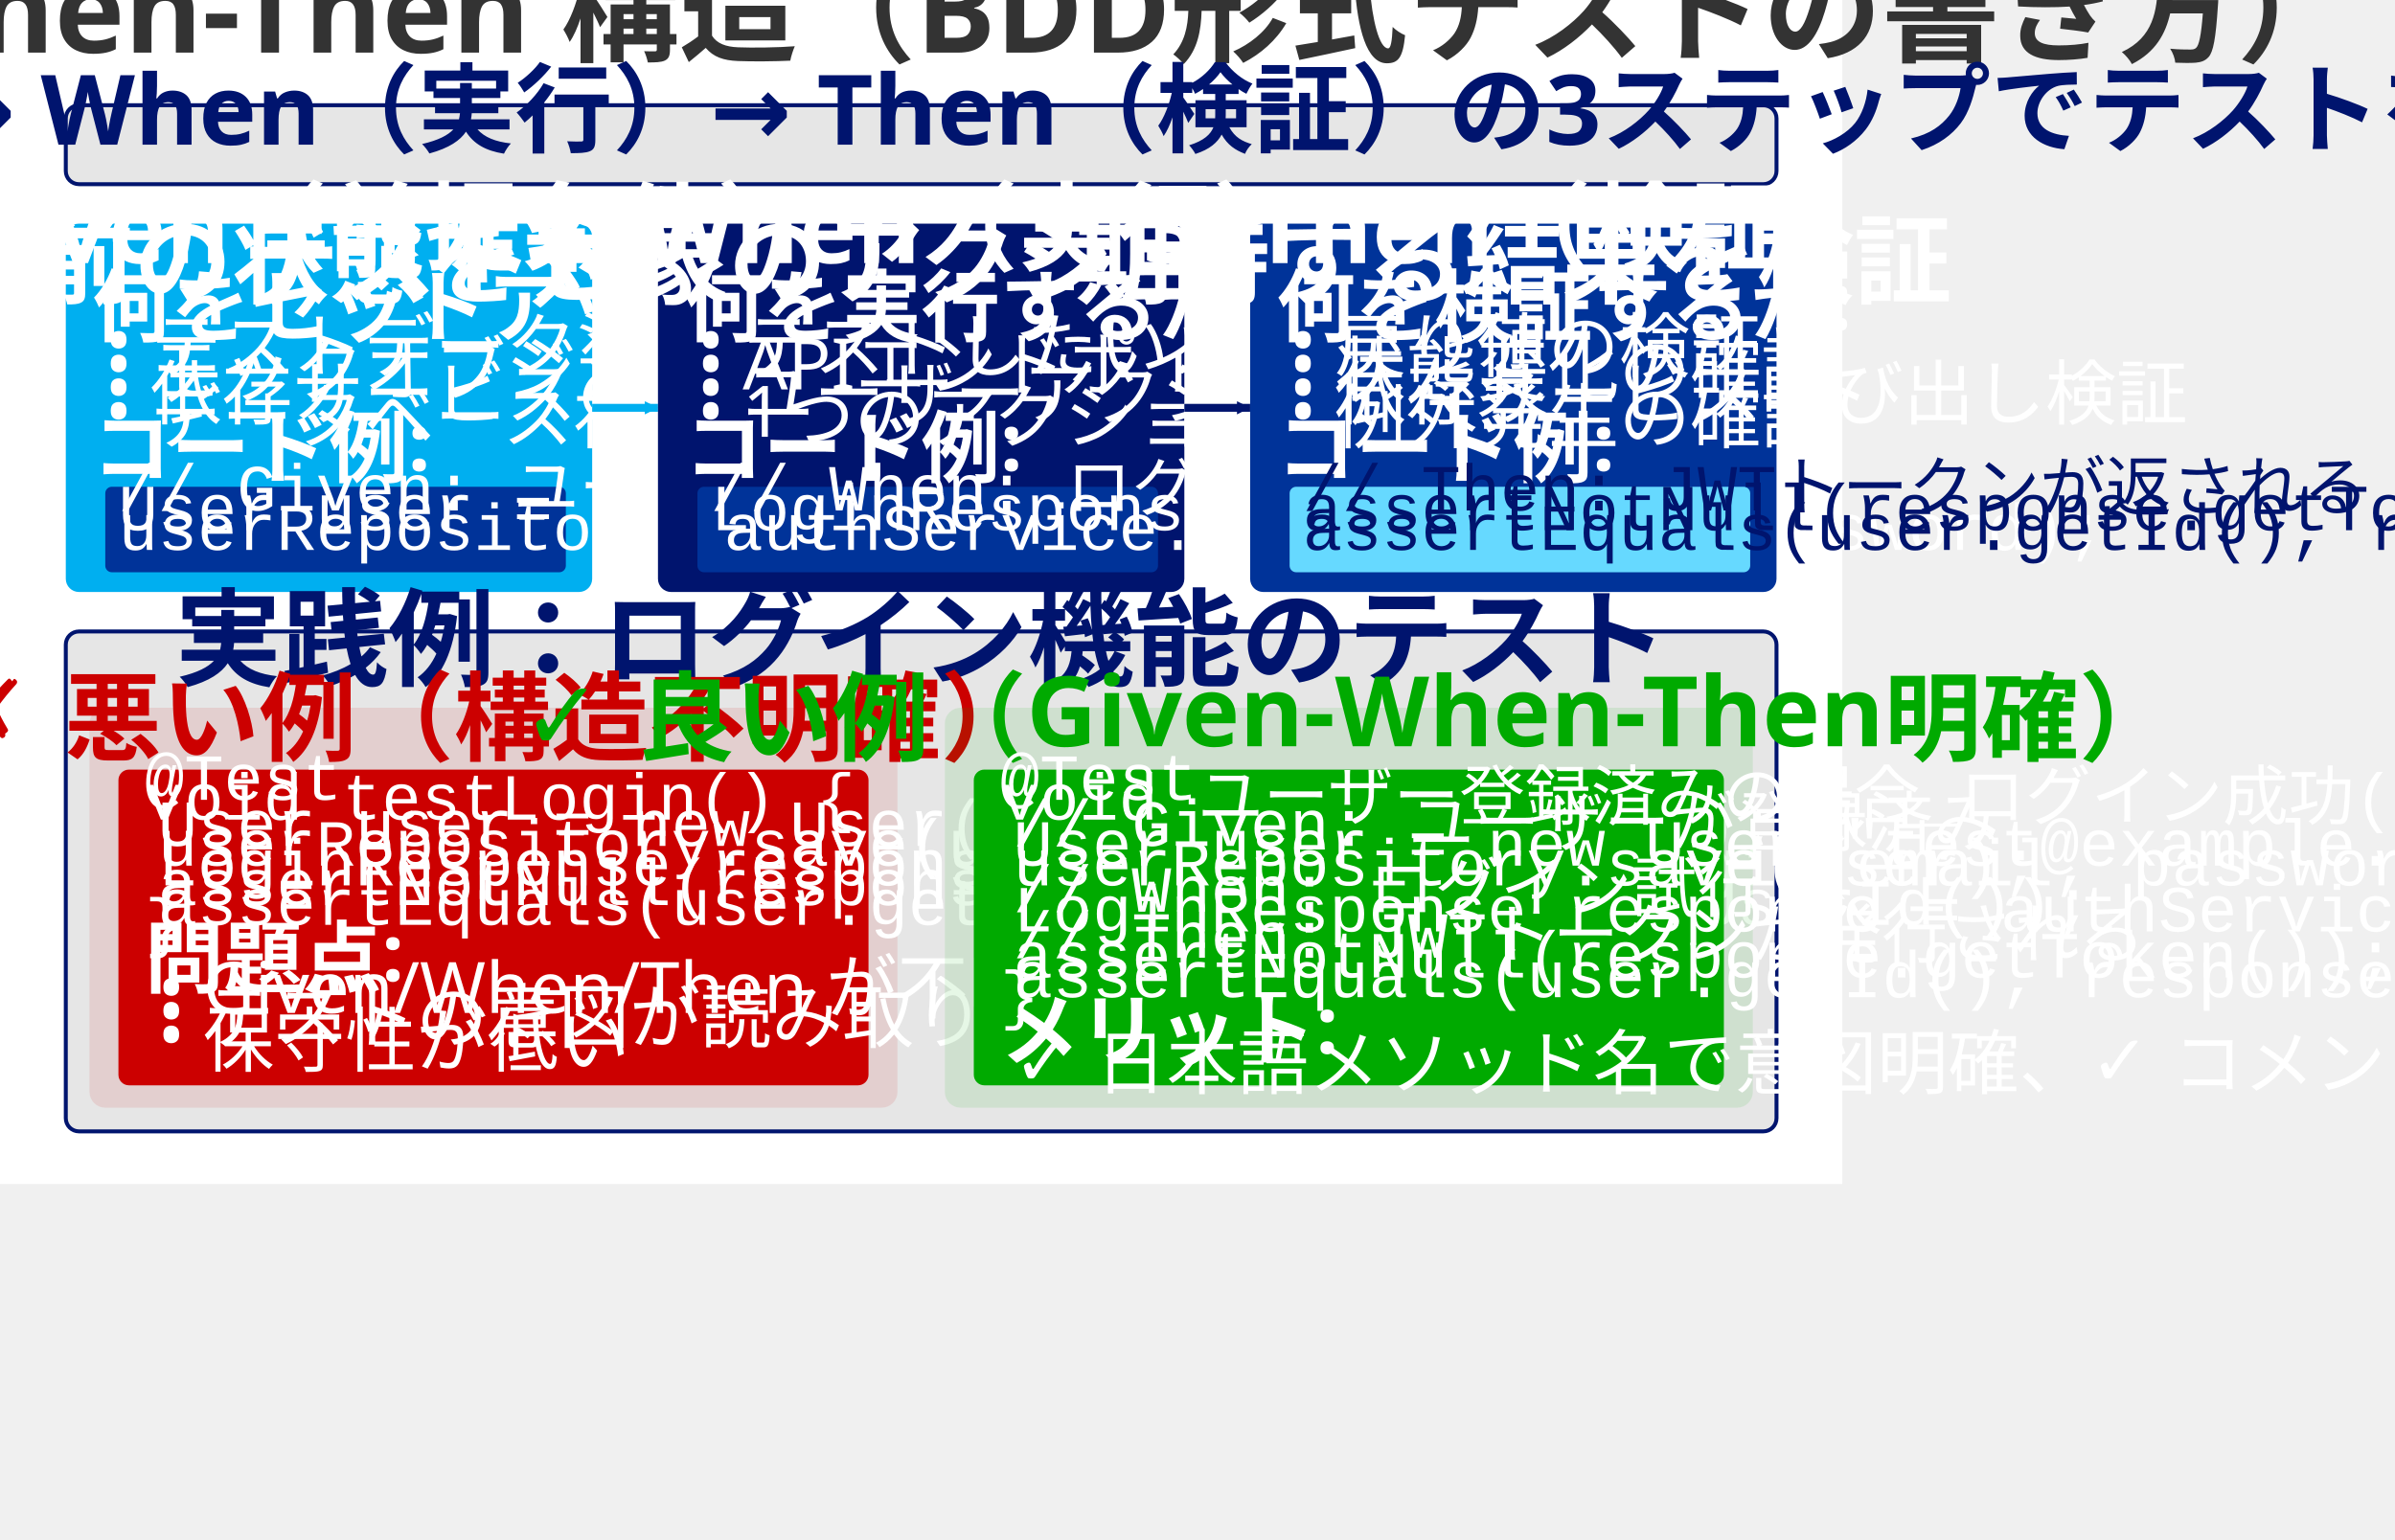
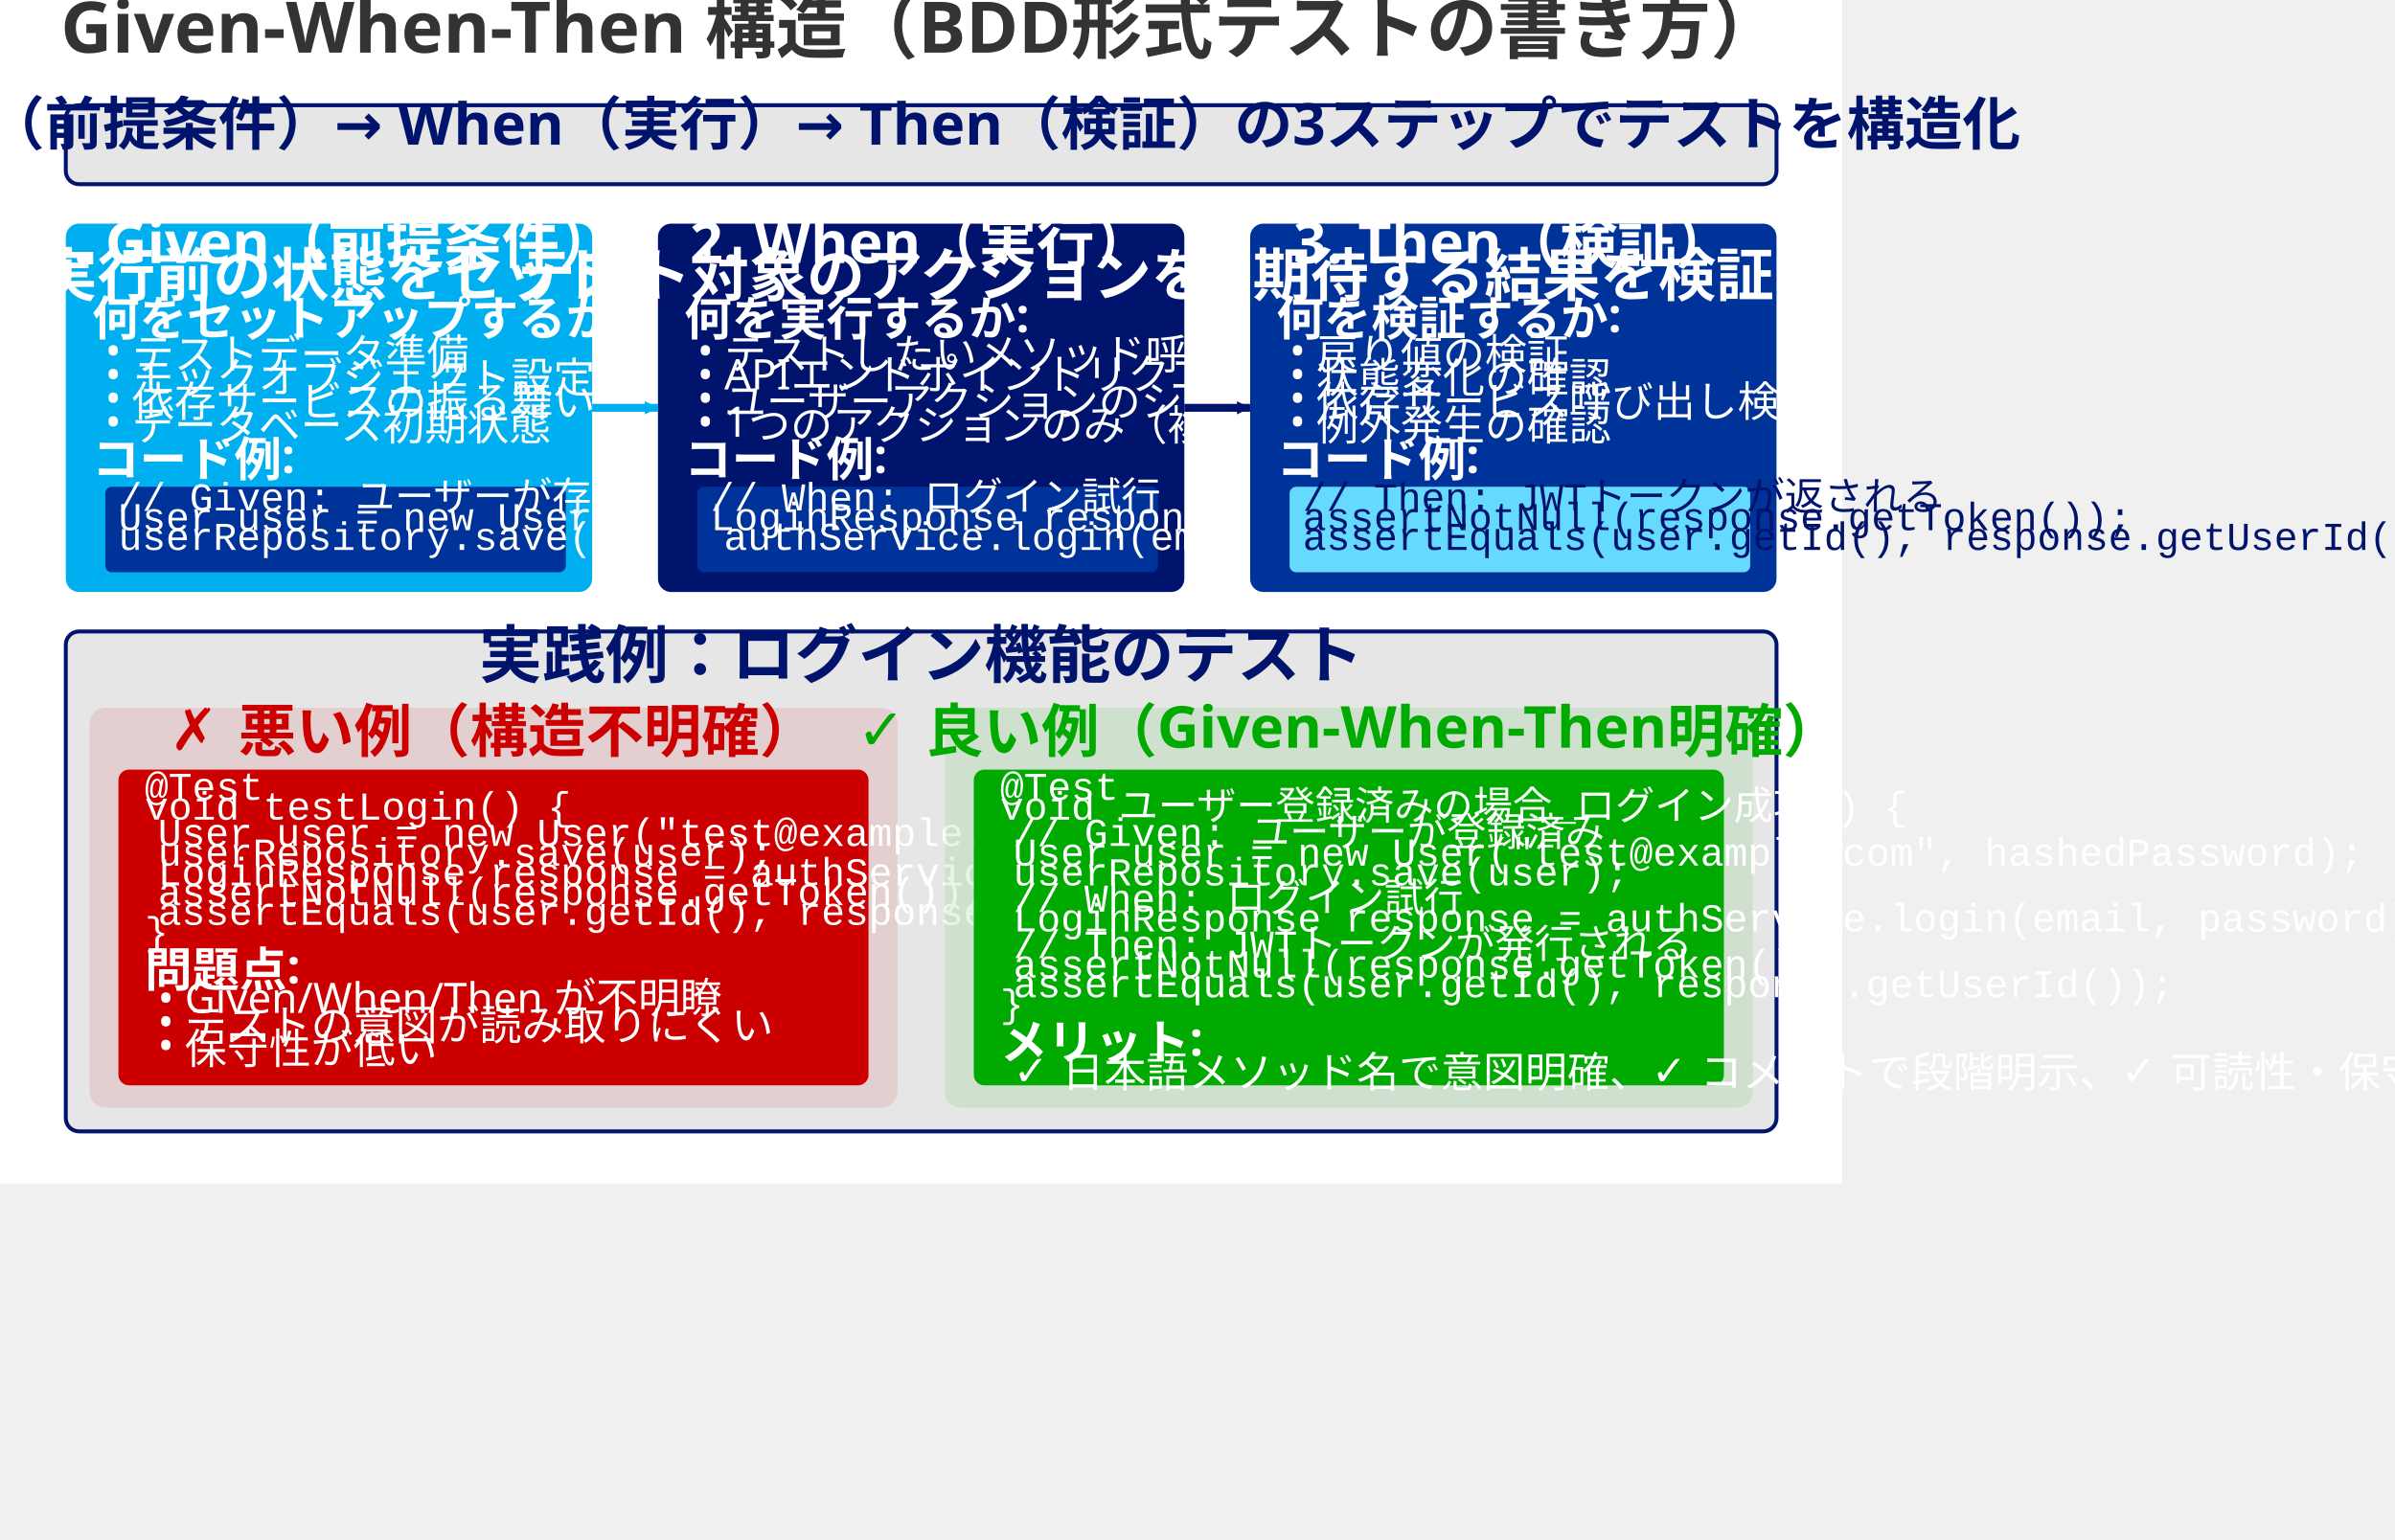
<svg xmlns="http://www.w3.org/2000/svg" viewBox="0 0 1820 1170">
  <defs>
    <style>
-       .title { font-family: 'Noto Sans JP', sans-serif; font-size: 90px; font-weight: bold; fill: #333333; }
-       .phase-title { font-family: 'Noto Sans JP', sans-serif; font-size: 74px; font-weight: bold; fill: white; }
-       .code-text { font-family: 'Courier New', monospace; font-size: 50px; fill: white; }
+       .title { font-family: 'Noto Sans JP', sans-serif; font-size: 54px; font-weight: bold; fill: #333333; }
+       .phase-title { font-family: 'Noto Sans JP', sans-serif; font-size: 44px; font-weight: bold; fill: white; }
+       .code-text { font-family: 'Courier New', monospace; font-size: 30px; fill: white; }
    </style>
  </defs>
  <rect width="1400" height="900" fill="#FFFFFF" />
  <text x="700" y="40" class="title" text-anchor="middle">Given-When-Then 構造（BDD形式テストの書き方）</text>
  <rect x="50" y="80" width="1300" height="60" fill="#E6E6E6" stroke="#00146E" stroke-width="3" rx="10" />
-   <text x="700" y="110" style="font-family: 'Noto Sans JP', sans-serif; font-size: 74px; fill: #00146E; text-anchor: middle; font-weight: bold;">
+   <text x="700" y="110" style="font-family: 'Noto Sans JP', sans-serif; font-size: 44px; fill: #00146E; text-anchor: middle; font-weight: bold;">
    Given（前提条件）→ When（実行）→ Then（検証）の3ステップでテストを構造化
  </text>
  <rect x="50" y="170" width="400" height="280" fill="#00AFF0" rx="10" />
  <text x="250" y="200" class="phase-title" text-anchor="middle">1. Given（前提条件）</text>
-   <text x="250" y="225" class="phase-title" text-anchor="middle" font-size="28">テスト実行前の状態をセットアップ</text>
-   <text x="70" y="255" style="font-family: 'Noto Sans JP', sans-serif; font-size: 60px; fill: white; font-weight: bold;">
+   <text x="250" y="225" class="phase-title" text-anchor="middle" font-size="16">テスト実行前の状態をセットアップ</text>
+   <text x="70" y="255" style="font-family: 'Noto Sans JP', sans-serif; font-size: 36px; fill: white; font-weight: bold;">
    何をセットアップするか:
  </text>
-   <text x="80" y="278" style="font-family: 'Noto Sans JP', sans-serif; font-size: 54px; fill: white;">
+   <text x="80" y="278" style="font-family: 'Noto Sans JP', sans-serif; font-size: 32px; fill: white;">
    • テストデータ準備
  </text>
-   <text x="80" y="296" style="font-family: 'Noto Sans JP', sans-serif; font-size: 54px; fill: white;">
+   <text x="80" y="296" style="font-family: 'Noto Sans JP', sans-serif; font-size: 32px; fill: white;">
    • モックオブジェクト設定
  </text>
-   <text x="80" y="314" style="font-family: 'Noto Sans JP', sans-serif; font-size: 54px; fill: white;">
+   <text x="80" y="314" style="font-family: 'Noto Sans JP', sans-serif; font-size: 32px; fill: white;">
    • 依存サービスの振る舞い定義
  </text>
-   <text x="80" y="332" style="font-family: 'Noto Sans JP', sans-serif; font-size: 54px; fill: white;">
+   <text x="80" y="332" style="font-family: 'Noto Sans JP', sans-serif; font-size: 32px; fill: white;">
    • データベース初期状態
  </text>
-   <text x="70" y="362" style="font-family: 'Noto Sans JP', sans-serif; font-size: 60px; fill: white; font-weight: bold;">
+   <text x="70" y="362" style="font-family: 'Noto Sans JP', sans-serif; font-size: 36px; fill: white; font-weight: bold;">
    コード例:
  </text>
  <rect x="80" y="370" width="350" height="65" fill="#003399" rx="5" />
  <text x="90" y="388" class="code-text">// Given: ユーザーが存在する</text>
  <text x="90" y="403" class="code-text">User user = new User("test@example.com");</text>
  <text x="90" y="418" class="code-text">userRepository.save(user);</text>
  <line x1="450" y1="310" x2="500" y2="310" stroke="#00AFF0" stroke-width="6" />
  <polygon points="500,310 490,305 490,315" fill="#00AFF0" />
  <rect x="500" y="170" width="400" height="280" fill="#00146E" rx="10" />
  <text x="700" y="200" class="phase-title" text-anchor="middle">2. When（実行）</text>
-   <text x="700" y="225" class="phase-title" text-anchor="middle" font-size="28">テスト対象のアクションを実行</text>
-   <text x="520" y="255" style="font-family: 'Noto Sans JP', sans-serif; font-size: 60px; fill: white; font-weight: bold;">
+   <text x="700" y="225" class="phase-title" text-anchor="middle" font-size="16">テスト対象のアクションを実行</text>
+   <text x="520" y="255" style="font-family: 'Noto Sans JP', sans-serif; font-size: 36px; fill: white; font-weight: bold;">
    何を実行するか:
  </text>
-   <text x="530" y="278" style="font-family: 'Noto Sans JP', sans-serif; font-size: 54px; fill: white;">
+   <text x="530" y="278" style="font-family: 'Noto Sans JP', sans-serif; font-size: 32px; fill: white;">
    • テストしたいメソッド呼び出し
  </text>
-   <text x="530" y="296" style="font-family: 'Noto Sans JP', sans-serif; font-size: 54px; fill: white;">
+   <text x="530" y="296" style="font-family: 'Noto Sans JP', sans-serif; font-size: 32px; fill: white;">
    • APIエンドポイントリクエスト
  </text>
-   <text x="530" y="314" style="font-family: 'Noto Sans JP', sans-serif; font-size: 54px; fill: white;">
+   <text x="530" y="314" style="font-family: 'Noto Sans JP', sans-serif; font-size: 32px; fill: white;">
    • ユーザーアクションのシミュレート
  </text>
-   <text x="530" y="332" style="font-family: 'Noto Sans JP', sans-serif; font-size: 54px; fill: white;">
+   <text x="530" y="332" style="font-family: 'Noto Sans JP', sans-serif; font-size: 32px; fill: white;">
    • 1つのアクションのみ（複数禁止）
  </text>
-   <text x="520" y="362" style="font-family: 'Noto Sans JP', sans-serif; font-size: 60px; fill: white; font-weight: bold;">
+   <text x="520" y="362" style="font-family: 'Noto Sans JP', sans-serif; font-size: 36px; fill: white; font-weight: bold;">
    コード例:
  </text>
  <rect x="530" y="370" width="350" height="65" fill="#003399" rx="5" />
  <text x="540" y="388" class="code-text">// When: ログイン試行</text>
  <text x="540" y="403" class="code-text">LoginResponse response =</text>
  <text x="550" y="418" class="code-text">authService.login(email, password);</text>
  <line x1="900" y1="310" x2="950" y2="310" stroke="#00146E" stroke-width="6" />
  <polygon points="950,310 940,305 940,315" fill="#00146E" />
  <rect x="950" y="170" width="400" height="280" fill="#003399" rx="10" />
  <text x="1150" y="200" class="phase-title" text-anchor="middle">3. Then（検証）</text>
-   <text x="1150" y="225" class="phase-title" text-anchor="middle" font-size="28">期待する結果を検証</text>
-   <text x="970" y="255" style="font-family: 'Noto Sans JP', sans-serif; font-size: 60px; fill: white; font-weight: bold;">
+   <text x="1150" y="225" class="phase-title" text-anchor="middle" font-size="16">期待する結果を検証</text>
+   <text x="970" y="255" style="font-family: 'Noto Sans JP', sans-serif; font-size: 36px; fill: white; font-weight: bold;">
    何を検証するか:
  </text>
-   <text x="980" y="278" style="font-family: 'Noto Sans JP', sans-serif; font-size: 54px; fill: white;">
+   <text x="980" y="278" style="font-family: 'Noto Sans JP', sans-serif; font-size: 32px; fill: white;">
    • 戻り値の検証
  </text>
-   <text x="980" y="296" style="font-family: 'Noto Sans JP', sans-serif; font-size: 54px; fill: white;">
+   <text x="980" y="296" style="font-family: 'Noto Sans JP', sans-serif; font-size: 32px; fill: white;">
    • 状態変化の確認
  </text>
-   <text x="980" y="314" style="font-family: 'Noto Sans JP', sans-serif; font-size: 54px; fill: white;">
+   <text x="980" y="314" style="font-family: 'Noto Sans JP', sans-serif; font-size: 32px; fill: white;">
    • 依存サービス呼び出し検証
  </text>
-   <text x="980" y="332" style="font-family: 'Noto Sans JP', sans-serif; font-size: 54px; fill: white;">
+   <text x="980" y="332" style="font-family: 'Noto Sans JP', sans-serif; font-size: 32px; fill: white;">
    • 例外発生の確認
  </text>
-   <text x="970" y="362" style="font-family: 'Noto Sans JP', sans-serif; font-size: 60px; fill: white; font-weight: bold;">
+   <text x="970" y="362" style="font-family: 'Noto Sans JP', sans-serif; font-size: 36px; fill: white; font-weight: bold;">
    コード例:
  </text>
  <rect x="980" y="370" width="350" height="65" fill="#66D9FF" rx="5" />
-   <text x="990" y="388" style="font-family: 'Courier New', monospace; font-size: 50px; fill: #00146E;">// Then: JWTトークンが返される</text>
-   <text x="990" y="403" style="font-family: 'Courier New', monospace; font-size: 50px; fill: #00146E;">assertNotNull(response.getToken());</text>
-   <text x="990" y="418" style="font-family: 'Courier New', monospace; font-size: 50px; fill: #00146E;">assertEquals(user.getId(), response.getUserId());</text>
+   <text x="990" y="388" style="font-family: 'Courier New', monospace; font-size: 30px; fill: #00146E;">// Then: JWTトークンが返される</text>
+   <text x="990" y="403" style="font-family: 'Courier New', monospace; font-size: 30px; fill: #00146E;">assertNotNull(response.getToken());</text>
+   <text x="990" y="418" style="font-family: 'Courier New', monospace; font-size: 30px; fill: #00146E;">assertEquals(user.getId(), response.getUserId());</text>
  <rect x="50" y="480" width="1300" height="380" fill="#E6E6E6" stroke="#00146E" stroke-width="3" rx="10" />
-   <text x="700" y="515" style="font-family: 'Noto Sans JP', sans-serif; font-size: 81px; fill: #00146E; text-anchor: middle; font-weight: bold;">
+   <text x="700" y="515" style="font-family: 'Noto Sans JP', sans-serif; font-size: 48px; fill: #00146E; text-anchor: middle; font-weight: bold;">
    実践例：ログイン機能のテスト
  </text>
  <rect x="70" y="540" width="610" height="300" fill="#CC0000" opacity="0.1" stroke="#CC0000" stroke-width="4" rx="10" />
-   <text x="375" y="570" style="font-family: 'Noto Sans JP', sans-serif; font-size: 74px; fill: #CC0000; text-anchor: middle; font-weight: bold;">
+   <text x="375" y="570" style="font-family: 'Noto Sans JP', sans-serif; font-size: 44px; fill: #CC0000; text-anchor: middle; font-weight: bold;">
    ✗ 悪い例（構造不明確）
  </text>
  <rect x="90" y="585" width="570" height="240" fill="#CC0000" rx="8" />
-   <text x="110" y="608" style="font-family: 'Courier New', monospace; font-size: 50px; fill: white;">@Test</text>
-   <text x="110" y="623" style="font-family: 'Courier New', monospace; font-size: 50px; fill: white;">void testLogin() {</text>
-   <text x="120" y="643" style="font-family: 'Courier New', monospace; font-size: 50px; fill: white;">User user = new User("test@example.com");</text>
-   <text x="120" y="658" style="font-family: 'Courier New', monospace; font-size: 50px; fill: white;">userRepository.save(user);</text>
-   <text x="120" y="673" style="font-family: 'Courier New', monospace; font-size: 50px; fill: white;">LoginResponse response = authService.login(email, password);</text>
-   <text x="120" y="688" style="font-family: 'Courier New', monospace; font-size: 50px; fill: white;">assertNotNull(response.getToken());</text>
-   <text x="120" y="703" style="font-family: 'Courier New', monospace; font-size: 50px; fill: white;">assertEquals(user.getId(), response.getUserId());</text>
-   <text x="110" y="718" style="font-family: 'Courier New', monospace; font-size: 50px; fill: white;">}</text>
-   <text x="110" y="750" style="font-family: 'Noto Sans JP', sans-serif; font-size: 60px; fill: white; font-weight: bold;">
+   <text x="110" y="608" style="font-family: 'Courier New', monospace; font-size: 30px; fill: white;">@Test</text>
+   <text x="110" y="623" style="font-family: 'Courier New', monospace; font-size: 30px; fill: white;">void testLogin() {</text>
+   <text x="120" y="643" style="font-family: 'Courier New', monospace; font-size: 30px; fill: white;">User user = new User("test@example.com");</text>
+   <text x="120" y="658" style="font-family: 'Courier New', monospace; font-size: 30px; fill: white;">userRepository.save(user);</text>
+   <text x="120" y="673" style="font-family: 'Courier New', monospace; font-size: 30px; fill: white;">LoginResponse response = authService.login(email, password);</text>
+   <text x="120" y="688" style="font-family: 'Courier New', monospace; font-size: 30px; fill: white;">assertNotNull(response.getToken());</text>
+   <text x="120" y="703" style="font-family: 'Courier New', monospace; font-size: 30px; fill: white;">assertEquals(user.getId(), response.getUserId());</text>
+   <text x="110" y="718" style="font-family: 'Courier New', monospace; font-size: 30px; fill: white;">}</text>
+   <text x="110" y="750" style="font-family: 'Noto Sans JP', sans-serif; font-size: 36px; fill: white; font-weight: bold;">
    問題点:
  </text>
-   <text x="120" y="770" style="font-family: 'Noto Sans JP', sans-serif; font-size: 54px; fill: white;">
+   <text x="120" y="770" style="font-family: 'Noto Sans JP', sans-serif; font-size: 32px; fill: white;">
    • Given/When/Then が不明瞭
  </text>
-   <text x="120" y="788" style="font-family: 'Noto Sans JP', sans-serif; font-size: 54px; fill: white;">
+   <text x="120" y="788" style="font-family: 'Noto Sans JP', sans-serif; font-size: 32px; fill: white;">
    • テストの意図が読み取りにくい
  </text>
-   <text x="120" y="806" style="font-family: 'Noto Sans JP', sans-serif; font-size: 54px; fill: white;">
+   <text x="120" y="806" style="font-family: 'Noto Sans JP', sans-serif; font-size: 32px; fill: white;">
    • 保守性が低い
  </text>
  <rect x="720" y="540" width="610" height="300" fill="#00AA00" opacity="0.1" stroke="#00AA00" stroke-width="4" rx="10" />
-   <text x="1025" y="570" style="font-family: 'Noto Sans JP', sans-serif; font-size: 74px; fill: #00AA00; text-anchor: middle; font-weight: bold;">
+   <text x="1025" y="570" style="font-family: 'Noto Sans JP', sans-serif; font-size: 44px; fill: #00AA00; text-anchor: middle; font-weight: bold;">
    ✓ 良い例（Given-When-Then明確）
  </text>
  <rect x="740" y="585" width="570" height="240" fill="#00AA00" rx="8" />
-   <text x="760" y="608" style="font-family: 'Courier New', monospace; font-size: 50px; fill: white;">@Test</text>
-   <text x="760" y="623" style="font-family: 'Courier New', monospace; font-size: 50px; fill: white;">void ユーザー登録済みの場合_ログイン成功() {</text>
-   <text x="770" y="643" style="font-family: 'Courier New', monospace; font-size: 50px; fill: white;">// Given: ユーザーが登録済み</text>
-   <text x="770" y="658" style="font-family: 'Courier New', monospace; font-size: 50px; fill: white;">User user = new User("test@example.com", hashedPassword);</text>
-   <text x="770" y="673" style="font-family: 'Courier New', monospace; font-size: 50px; fill: white;">userRepository.save(user);</text>
-   <text x="770" y="693" style="font-family: 'Courier New', monospace; font-size: 50px; fill: white;">// When: ログイン試行</text>
-   <text x="770" y="708" style="font-family: 'Courier New', monospace; font-size: 50px; fill: white;">LoginResponse response = authService.login(email, password);</text>
-   <text x="770" y="728" style="font-family: 'Courier New', monospace; font-size: 50px; fill: white;">// Then: JWTトークンが発行される</text>
-   <text x="770" y="743" style="font-family: 'Courier New', monospace; font-size: 50px; fill: white;">assertNotNull(response.getToken());</text>
-   <text x="770" y="758" style="font-family: 'Courier New', monospace; font-size: 50px; fill: white;">assertEquals(user.getId(), response.getUserId());</text>
-   <text x="760" y="773" style="font-family: 'Courier New', monospace; font-size: 50px; fill: white;">}</text>
-   <text x="760" y="805" style="font-family: 'Noto Sans JP', sans-serif; font-size: 60px; fill: white; font-weight: bold;">
+   <text x="760" y="608" style="font-family: 'Courier New', monospace; font-size: 30px; fill: white;">@Test</text>
+   <text x="760" y="623" style="font-family: 'Courier New', monospace; font-size: 30px; fill: white;">void ユーザー登録済みの場合_ログイン成功() {</text>
+   <text x="770" y="643" style="font-family: 'Courier New', monospace; font-size: 30px; fill: white;">// Given: ユーザーが登録済み</text>
+   <text x="770" y="658" style="font-family: 'Courier New', monospace; font-size: 30px; fill: white;">User user = new User("test@example.com", hashedPassword);</text>
+   <text x="770" y="673" style="font-family: 'Courier New', monospace; font-size: 30px; fill: white;">userRepository.save(user);</text>
+   <text x="770" y="693" style="font-family: 'Courier New', monospace; font-size: 30px; fill: white;">// When: ログイン試行</text>
+   <text x="770" y="708" style="font-family: 'Courier New', monospace; font-size: 30px; fill: white;">LoginResponse response = authService.login(email, password);</text>
+   <text x="770" y="728" style="font-family: 'Courier New', monospace; font-size: 30px; fill: white;">// Then: JWTトークンが発行される</text>
+   <text x="770" y="743" style="font-family: 'Courier New', monospace; font-size: 30px; fill: white;">assertNotNull(response.getToken());</text>
+   <text x="770" y="758" style="font-family: 'Courier New', monospace; font-size: 30px; fill: white;">assertEquals(user.getId(), response.getUserId());</text>
+   <text x="760" y="773" style="font-family: 'Courier New', monospace; font-size: 30px; fill: white;">}</text>
+   <text x="760" y="805" style="font-family: 'Noto Sans JP', sans-serif; font-size: 36px; fill: white; font-weight: bold;">
    メリット:
  </text>
-   <text x="770" y="825" style="font-family: 'Noto Sans JP', sans-serif; font-size: 54px; fill: white;">
+   <text x="770" y="825" style="font-family: 'Noto Sans JP', sans-serif; font-size: 32px; fill: white;">
    ✓ 日本語メソッド名で意図明確、✓ コメントで段階明示、✓ 可読性・保守性高
  </text>
</svg>
